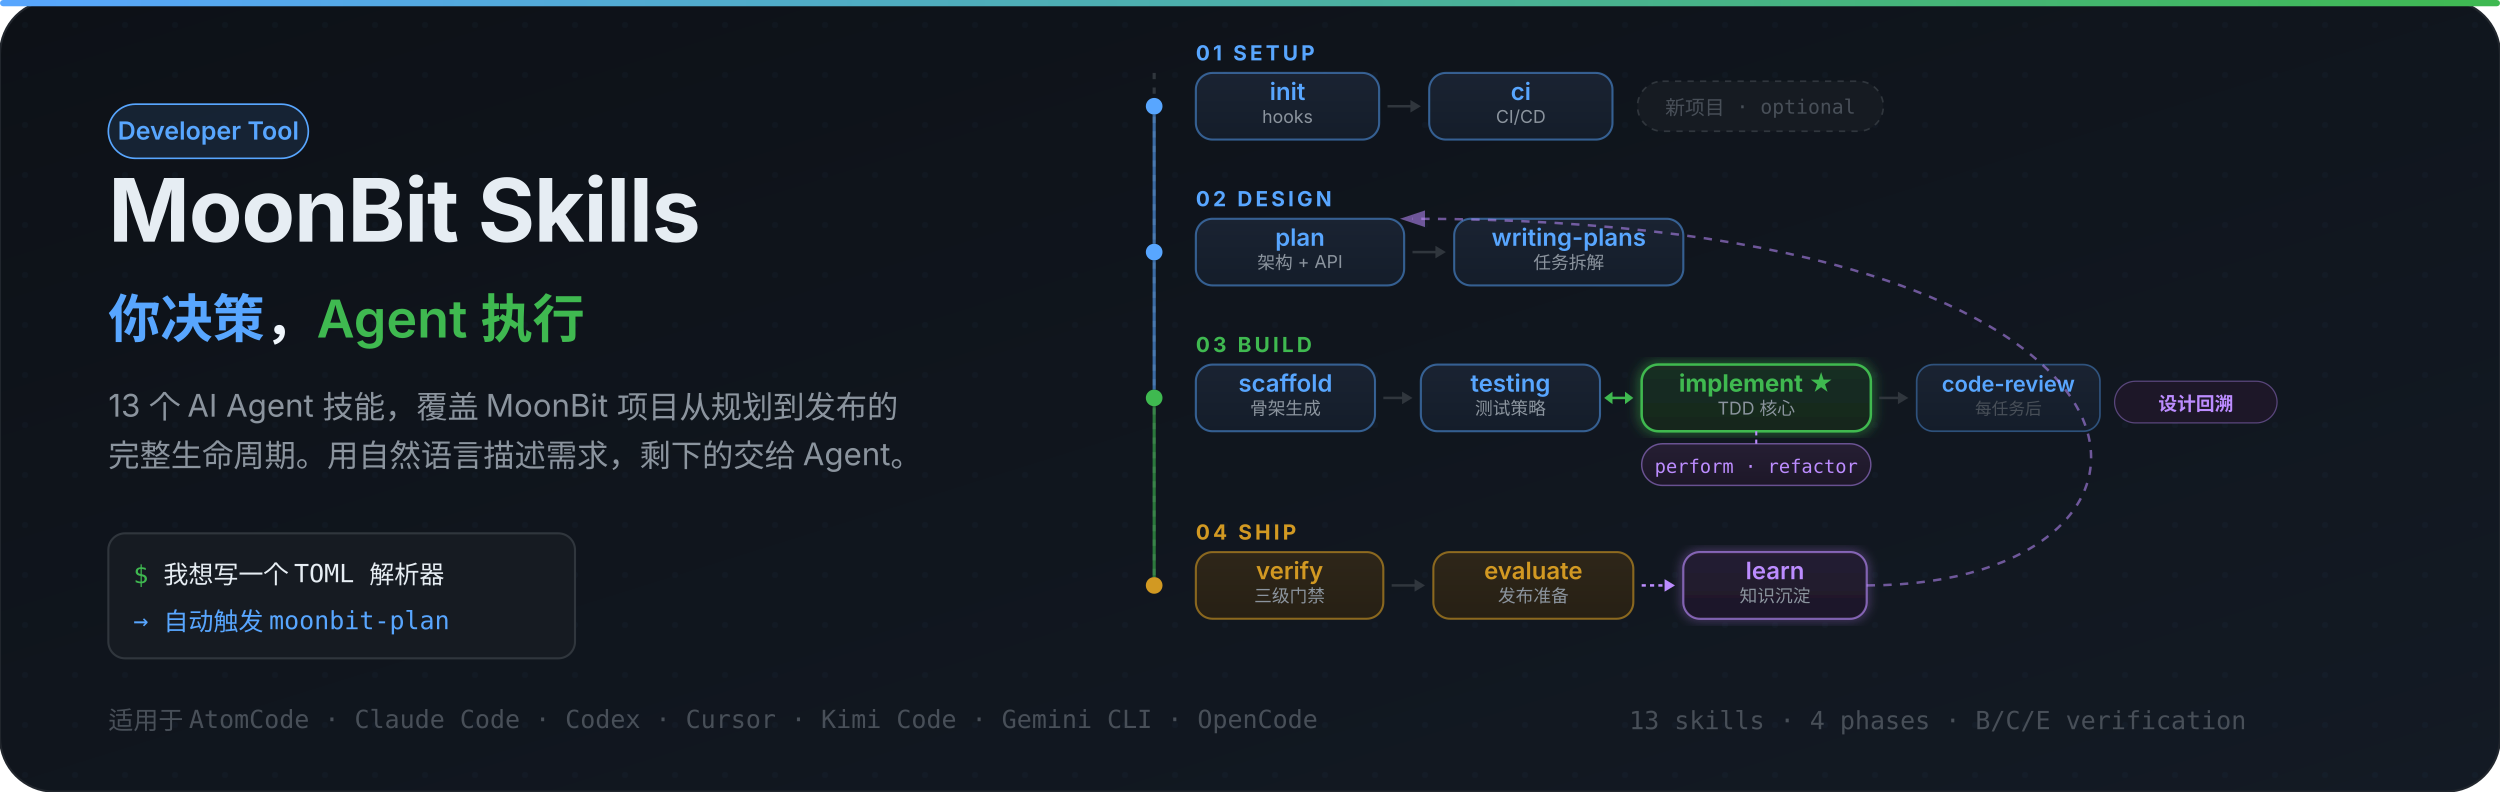
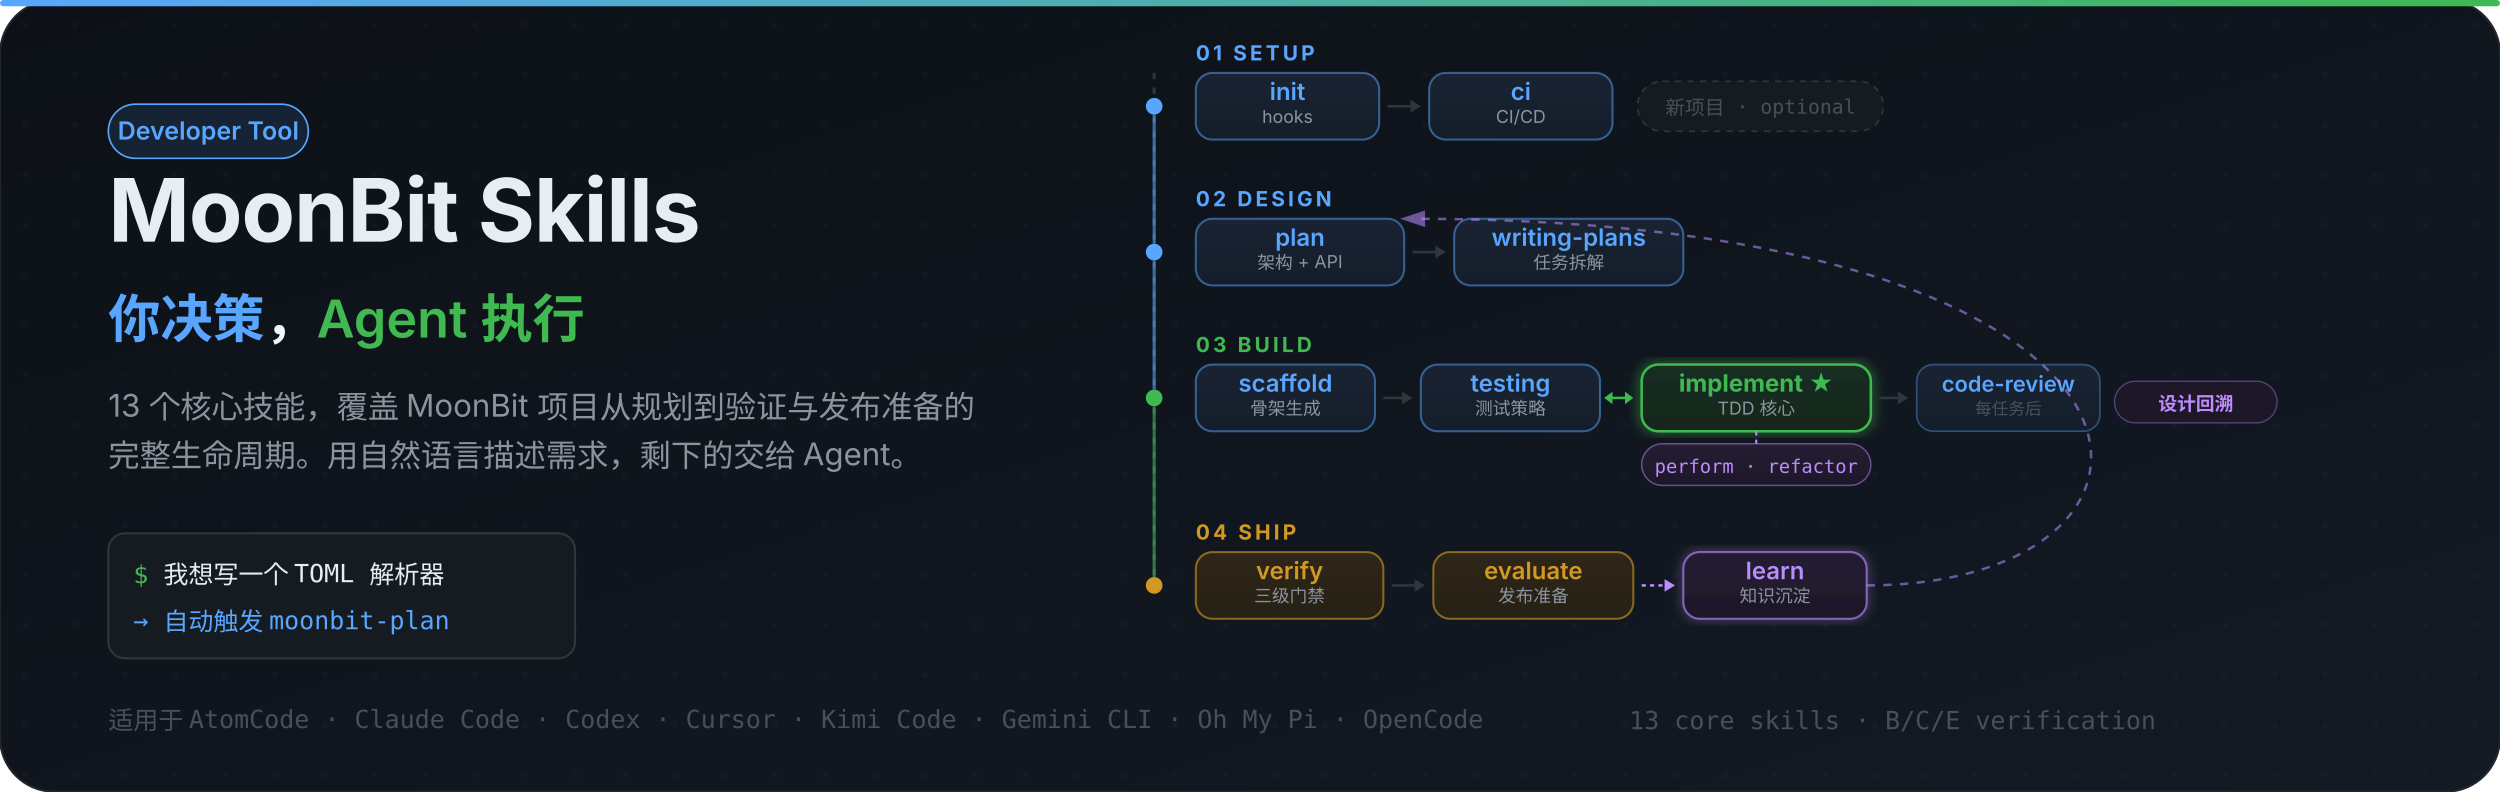
<svg xmlns="http://www.w3.org/2000/svg" width="1200" height="380" viewBox="0 0 1200 380" role="img" aria-labelledby="hero-title hero-desc">
  <defs>
    <linearGradient id="bg-grad" x1="0" y1="0" x2="1" y2="1">
      <stop offset="0%" stop-color="#0D1117" />
      <stop offset="100%" stop-color="#131A24" />
    </linearGradient>
    <linearGradient id="accent-bar" x1="0" y1="0" x2="1" y2="0">
      <stop offset="0%" stop-color="#58A6FF" />
      <stop offset="100%" stop-color="#3FB950" />
    </linearGradient>
    <linearGradient id="card-blue" x1="0" y1="0" x2="0" y2="1">
      <stop offset="0%" stop-color="#1A2332" />
      <stop offset="100%" stop-color="#141D2A" />
    </linearGradient>
    <linearGradient id="card-green" x1="0" y1="0" x2="0" y2="1">
      <stop offset="0%" stop-color="#1A2E23" />
      <stop offset="100%" stop-color="#14271D" />
    </linearGradient>
    <linearGradient id="card-amber" x1="0" y1="0" x2="0" y2="1">
      <stop offset="0%" stop-color="#2E2619" />
      <stop offset="100%" stop-color="#272014" />
    </linearGradient>
    <linearGradient id="card-purple" x1="0" y1="0" x2="0" y2="1">
      <stop offset="0%" stop-color="#251E33" />
      <stop offset="100%" stop-color="#1D1728" />
    </linearGradient>
    <filter id="glow-green">
      <feGaussianBlur stdDeviation="3" result="blur" />
      <feMerge>
        <feMergeNode in="blur" />
        <feMergeNode in="SourceGraphic" />
      </feMerge>
    </filter>
    <filter id="glow-purple">
      <feGaussianBlur stdDeviation="2.5" result="blur" />
      <feMerge>
        <feMergeNode in="blur" />
        <feMergeNode in="SourceGraphic" />
      </feMerge>
    </filter>
  </defs>
  <rect width="1200" height="380" rx="26" fill="url(#bg-grad)" stroke="#21262D" stroke-width="1" />
  <g opacity="0.03">
    <pattern id="dots" x="0" y="0" width="24" height="24" patternUnits="userSpaceOnUse">
      <circle cx="12" cy="12" r="1.5" fill="#58A6FF" />
    </pattern>
    <rect width="1200" height="380" fill="url(#dots)" />
  </g>
  <rect x="0" y="0" width="1200" height="3" rx="1.5" fill="url(#accent-bar)" />
  <g transform="translate(52, 0)">
    <rect x="0" y="50" width="96" height="26" rx="13" fill="rgba(88,166,255,0.12)" stroke="#58A6FF" stroke-width="0.8" />
    <text x="48" y="67" font-family="-apple-system, BlinkMacSystemFont, Segoe UI, PingFang SC, sans-serif" font-size="12" font-weight="600" fill="#58A6FF" text-anchor="middle">Developer Tool</text>
    <text x="0" y="116" font-family="-apple-system, BlinkMacSystemFont, Segoe UI, PingFang SC, sans-serif" font-size="42" font-weight="700" fill="#E6EDF3" letter-spacing="-0.5">MoonBit Skills</text>
    <text x="0" y="162" font-family="-apple-system, BlinkMacSystemFont, Segoe UI, PingFang SC, sans-serif" font-size="25" font-weight="600" fill="#F0F6FC">
      <tspan fill="#58A6FF">你决策</tspan>，<tspan fill="#3FB950">Agent 执行</tspan>
    </text>
-     <text x="0" y="200" font-family="-apple-system, BlinkMacSystemFont, Segoe UI, PingFang SC, sans-serif" font-size="15" fill="#8B949E">13 个 AI Agent 技能，覆盖 MoonBit 项目从规划到发布的</text>
+     <text x="0" y="200" font-family="-apple-system, BlinkMacSystemFont, Segoe UI, PingFang SC, sans-serif" font-size="15" fill="#8B949E">13 个核心技能，覆盖 MoonBit 项目从规划到验证与发布准备的</text>
    <text x="0" y="224" font-family="-apple-system, BlinkMacSystemFont, Segoe UI, PingFang SC, sans-serif" font-size="15" fill="#8B949E">完整生命周期。用自然语言描述需求，剩下的交给 Agent。</text>
    <rect x="0" y="256" width="224" height="60" rx="8" fill="#161B22" stroke="#30363D" stroke-width="1" />
    <text x="12" y="280" font-family="ui-monospace, SFMono-Regular, Menlo, monospace" font-size="12" fill="#8B949E">
      <tspan fill="#3FB950">$</tspan>
      <tspan fill="#E6EDF3">我想写一个 TOML 解析器</tspan>
    </text>
    <text x="12" y="302" font-family="ui-monospace, SFMono-Regular, Menlo, monospace" font-size="12" fill="#58A6FF">→ 自动触发 moonbit-plan</text>
  </g>
  <g id="pipeline" transform="translate(530, 0)">
    <line x1="24" y1="35" x2="24" y2="281" stroke="#30363D" stroke-width="1.5" stroke-dasharray="3,4" />
    <circle cx="24" cy="51" r="4" fill="#58A6FF" />
    <circle cx="24" cy="121" r="4" fill="#58A6FF" />
    <circle cx="24" cy="191" r="4" fill="#3FB950" />
    <circle cx="24" cy="281" r="4" fill="#D29922" />
    <line x1="24" y1="55" x2="24" y2="117" stroke="#58A6FF" stroke-width="1.5" stroke-opacity="0.6" />
    <line x1="24" y1="125" x2="24" y2="187" stroke="#58A6FF" stroke-width="1.5" stroke-opacity="0.6" />
    <line x1="24" y1="195" x2="24" y2="277" stroke="#3FB950" stroke-width="1.5" stroke-opacity="0.6" />
    <g transform="translate(44, 35)">
      <text x="0" y="-6" font-family="-apple-system, BlinkMacSystemFont, Segoe UI, PingFang SC, sans-serif" font-size="10" font-weight="700" fill="#58A6FF" letter-spacing="1.5">01 SETUP</text>
      <g transform="translate(0, 0)">
        <rect width="88" height="32" rx="8" fill="url(#card-blue)" stroke="#58A6FF" stroke-width="1" stroke-opacity="0.5" />
        <text x="44" y="13" font-family="-apple-system, BlinkMacSystemFont, Segoe UI, PingFang SC, sans-serif" font-size="11.5" font-weight="600" fill="#58A6FF" text-anchor="middle">init</text>
        <text x="44" y="24" font-family="-apple-system, BlinkMacSystemFont, Segoe UI, PingFang SC, sans-serif" font-size="8.5" fill="#8B949E" text-anchor="middle">hooks</text>
      </g>
      <path d="M 92,16 L 104,16" stroke="#30363D" stroke-width="1.2" />
      <polygon points="103,13 108,16 103,19" fill="#30363D" />
      <g transform="translate(112, 0)">
        <rect width="88" height="32" rx="8" fill="url(#card-blue)" stroke="#58A6FF" stroke-width="1" stroke-opacity="0.5" />
        <text x="44" y="13" font-family="-apple-system, BlinkMacSystemFont, Segoe UI, PingFang SC, sans-serif" font-size="11.5" font-weight="600" fill="#58A6FF" text-anchor="middle">ci</text>
        <text x="44" y="24" font-family="-apple-system, BlinkMacSystemFont, Segoe UI, PingFang SC, sans-serif" font-size="8.5" fill="#8B949E" text-anchor="middle">CI/CD</text>
      </g>
      <g transform="translate(212, 4)">
        <rect width="118" height="24" rx="12" fill="#161B22" stroke="#30363D" stroke-width="0.8" stroke-dasharray="3,3" />
        <text x="59" y="16" font-family="ui-monospace, SFMono-Regular, Menlo, monospace" font-size="9.5" fill="#484F58" text-anchor="middle">新项目 · optional</text>
      </g>
    </g>
    <g transform="translate(44, 105)">
      <text x="0" y="-6" font-family="-apple-system, BlinkMacSystemFont, Segoe UI, PingFang SC, sans-serif" font-size="10" font-weight="700" fill="#58A6FF" letter-spacing="1.5">02 DESIGN</text>
      <g transform="translate(0, 0)">
        <rect width="100" height="32" rx="8" fill="url(#card-blue)" stroke="#58A6FF" stroke-width="1" stroke-opacity="0.5" />
        <text x="50" y="13" font-family="-apple-system, BlinkMacSystemFont, Segoe UI, PingFang SC, sans-serif" font-size="11.5" font-weight="600" fill="#58A6FF" text-anchor="middle">plan</text>
        <text x="50" y="24" font-family="-apple-system, BlinkMacSystemFont, Segoe UI, PingFang SC, sans-serif" font-size="8.5" fill="#8B949E" text-anchor="middle">架构 + API</text>
      </g>
      <path d="M 104,16 L 116,16" stroke="#30363D" stroke-width="1.2" />
      <polygon points="115,13 120,16 115,19" fill="#30363D" />
      <g transform="translate(124, 0)">
        <rect width="110" height="32" rx="8" fill="url(#card-blue)" stroke="#58A6FF" stroke-width="1" stroke-opacity="0.5" />
        <text x="55" y="13" font-family="-apple-system, BlinkMacSystemFont, Segoe UI, PingFang SC, sans-serif" font-size="11.5" font-weight="600" fill="#58A6FF" text-anchor="middle">writing-plans</text>
        <text x="55" y="24" font-family="-apple-system, BlinkMacSystemFont, Segoe UI, PingFang SC, sans-serif" font-size="8.5" fill="#8B949E" text-anchor="middle">任务拆解</text>
      </g>
    </g>
    <g transform="translate(44, 175)">
      <text x="0" y="-6" font-family="-apple-system, BlinkMacSystemFont, Segoe UI, PingFang SC, sans-serif" font-size="10" font-weight="700" fill="#3FB950" letter-spacing="1.5">03 BUILD</text>
      <g transform="translate(0, 0)">
        <rect width="86" height="32" rx="8" fill="url(#card-blue)" stroke="#58A6FF" stroke-width="1" stroke-opacity="0.5" />
        <text x="43" y="13" font-family="-apple-system, BlinkMacSystemFont, Segoe UI, PingFang SC, sans-serif" font-size="11.5" font-weight="600" fill="#58A6FF" text-anchor="middle">scaffold</text>
        <text x="43" y="24" font-family="-apple-system, BlinkMacSystemFont, Segoe UI, PingFang SC, sans-serif" font-size="8.5" fill="#8B949E" text-anchor="middle">骨架生成</text>
      </g>
      <path d="M 90,16 L 100,16" stroke="#30363D" stroke-width="1.2" />
      <polygon points="99,13 104,16 99,19" fill="#30363D" />
      <g transform="translate(108, 0)">
        <rect width="86" height="32" rx="8" fill="url(#card-blue)" stroke="#58A6FF" stroke-width="1" stroke-opacity="0.5" />
        <text x="43" y="13" font-family="-apple-system, BlinkMacSystemFont, Segoe UI, PingFang SC, sans-serif" font-size="11.5" font-weight="600" fill="#58A6FF" text-anchor="middle">testing</text>
        <text x="43" y="24" font-family="-apple-system, BlinkMacSystemFont, Segoe UI, PingFang SC, sans-serif" font-size="8.5" fill="#8B949E" text-anchor="middle">测试策略</text>
      </g>
      <g transform="translate(198, 16)">
        <line x1="0" y1="0" x2="10" y2="0" stroke="#3FB950" stroke-width="1.2" />
        <polygon points="2,-3 -2,0 2,3" fill="#3FB950" />
        <polygon points="8,-3 12,0 8,3" fill="#3FB950" />
      </g>
      <g transform="translate(214, 0)">
        <rect width="110" height="32" rx="8" fill="url(#card-green)" stroke="#3FB950" stroke-width="1.2" filter="url(#glow-green)" />
        <text x="55" y="13" font-family="-apple-system, BlinkMacSystemFont, Segoe UI, PingFang SC, sans-serif" font-size="11.5" font-weight="700" fill="#3FB950" text-anchor="middle">implement ★</text>
        <text x="55" y="24" font-family="-apple-system, BlinkMacSystemFont, Segoe UI, PingFang SC, sans-serif" font-size="8.5" fill="#8B949E" text-anchor="middle">TDD 核心</text>
      </g>
      <path d="M 328,16 L 338,16" stroke="#30363D" stroke-width="1.2" />
      <polygon points="337,13 342,16 337,19" fill="#30363D" />
      <g transform="translate(346, 0)">
        <rect width="88" height="32" rx="8" fill="url(#card-blue)" stroke="#58A6FF" stroke-width="0.8" stroke-opacity="0.4" />
        <text x="44" y="13" font-family="-apple-system, BlinkMacSystemFont, Segoe UI, PingFang SC, sans-serif" font-size="10.5" font-weight="600" fill="#58A6FF" text-anchor="middle">code-review</text>
        <text x="44" y="24" font-family="ui-monospace, SFMono-Regular, Menlo, monospace" font-size="8" fill="#484F58" text-anchor="middle">每任务后</text>
      </g>
      <g transform="translate(214, 38)">
        <rect width="110" height="20" rx="10" fill="url(#card-purple)" stroke="#BC8CFF" stroke-width="0.7" stroke-opacity="0.5" />
        <text x="55" y="14" font-family="ui-monospace, SFMono-Regular, Menlo, monospace" font-size="9" fill="#BC8CFF" text-anchor="middle">perform · refactor</text>
      </g>
      <line x1="269" y1="32" x2="269" y2="38" stroke="#BC8CFF" stroke-width="1" stroke-dasharray="2,2" />
    </g>
    <g transform="translate(44, 265)">
      <text x="0" y="-6" font-family="-apple-system, BlinkMacSystemFont, Segoe UI, PingFang SC, sans-serif" font-size="10" font-weight="700" fill="#D29922" letter-spacing="1.5">04 SHIP</text>
      <g transform="translate(0, 0)">
        <rect width="90" height="32" rx="8" fill="url(#card-amber)" stroke="#D29922" stroke-width="1" stroke-opacity="0.6" />
        <text x="45" y="13" font-family="-apple-system, BlinkMacSystemFont, Segoe UI, PingFang SC, sans-serif" font-size="11.5" font-weight="600" fill="#D29922" text-anchor="middle">verify</text>
        <text x="45" y="24" font-family="-apple-system, BlinkMacSystemFont, Segoe UI, PingFang SC, sans-serif" font-size="8.5" fill="#8B949E" text-anchor="middle">三级门禁</text>
      </g>
      <path d="M 94,16 L 106,16" stroke="#30363D" stroke-width="1.2" />
      <polygon points="105,13 110,16 105,19" fill="#30363D" />
      <g transform="translate(114, 0)">
        <rect width="96" height="32" rx="8" fill="url(#card-amber)" stroke="#D29922" stroke-width="1" stroke-opacity="0.6" />
        <text x="48" y="13" font-family="-apple-system, BlinkMacSystemFont, Segoe UI, PingFang SC, sans-serif" font-size="11.5" font-weight="600" fill="#D29922" text-anchor="middle">evaluate</text>
        <text x="48" y="24" font-family="-apple-system, BlinkMacSystemFont, Segoe UI, PingFang SC, sans-serif" font-size="8.5" fill="#8B949E" text-anchor="middle">发布准备</text>
      </g>
      <path d="M 214,16 L 226,16" stroke="#BC8CFF" stroke-width="1.2" stroke-dasharray="2,2" />
      <polygon points="225,13 230,16 225,19" fill="#BC8CFF" />
      <g transform="translate(234, 0)">
        <rect width="88" height="32" rx="8" fill="url(#card-purple)" stroke="#BC8CFF" stroke-width="1" stroke-opacity="0.6" filter="url(#glow-purple)" />
        <text x="44" y="13" font-family="-apple-system, BlinkMacSystemFont, Segoe UI, PingFang SC, sans-serif" font-size="11.5" font-weight="600" fill="#BC8CFF" text-anchor="middle">learn</text>
        <text x="44" y="24" font-family="-apple-system, BlinkMacSystemFont, Segoe UI, PingFang SC, sans-serif" font-size="8.5" fill="#8B949E" text-anchor="middle">知识沉淀</text>
      </g>
    </g>
    <path d="M 366,281              C 535,281 535,105 148,105" fill="none" stroke="#BC8CFF" stroke-width="1.2" stroke-dasharray="4,4" stroke-opacity="0.55" />
    <polygon points="154,101 142,105 154,109" fill="#BC8CFF" fill-opacity="0.55" />
    <g transform="translate(485, 183)">
      <rect width="78" height="20" rx="10" fill="#1D1728" stroke="#BC8CFF" stroke-width="0.6" stroke-opacity="0.4" />
      <text x="39" y="14" font-family="-apple-system, BlinkMacSystemFont, Segoe UI, PingFang SC, sans-serif" font-size="9" font-weight="600" fill="#BC8CFF" text-anchor="middle">设计回溯</text>
    </g>
  </g>
  <g transform="translate(52, 350)">
-     <text x="0" y="0" font-family="ui-monospace, SFMono-Regular, Menlo, monospace" font-size="12" fill="#484F58">适用于 AtomCode · Claude Code · Codex · Cursor · Kimi Code · Gemini CLI · OpenCode</text>
-     <text x="730" y="0" font-family="ui-monospace, SFMono-Regular, Menlo, monospace" font-size="12" fill="#484F58">13 skills · 4 phases · B/C/E verification</text>
+     <text x="0" y="0" font-family="ui-monospace, SFMono-Regular, Menlo, monospace" font-size="12" fill="#484F58">适用于 AtomCode · Claude Code · Codex · Cursor · Kimi Code · Gemini CLI · Oh My Pi · OpenCode</text>
+     <text x="730" y="0" font-family="ui-monospace, SFMono-Regular, Menlo, monospace" font-size="12" fill="#484F58">13 core skills · B/C/E verification</text>
  </g>
</svg>
